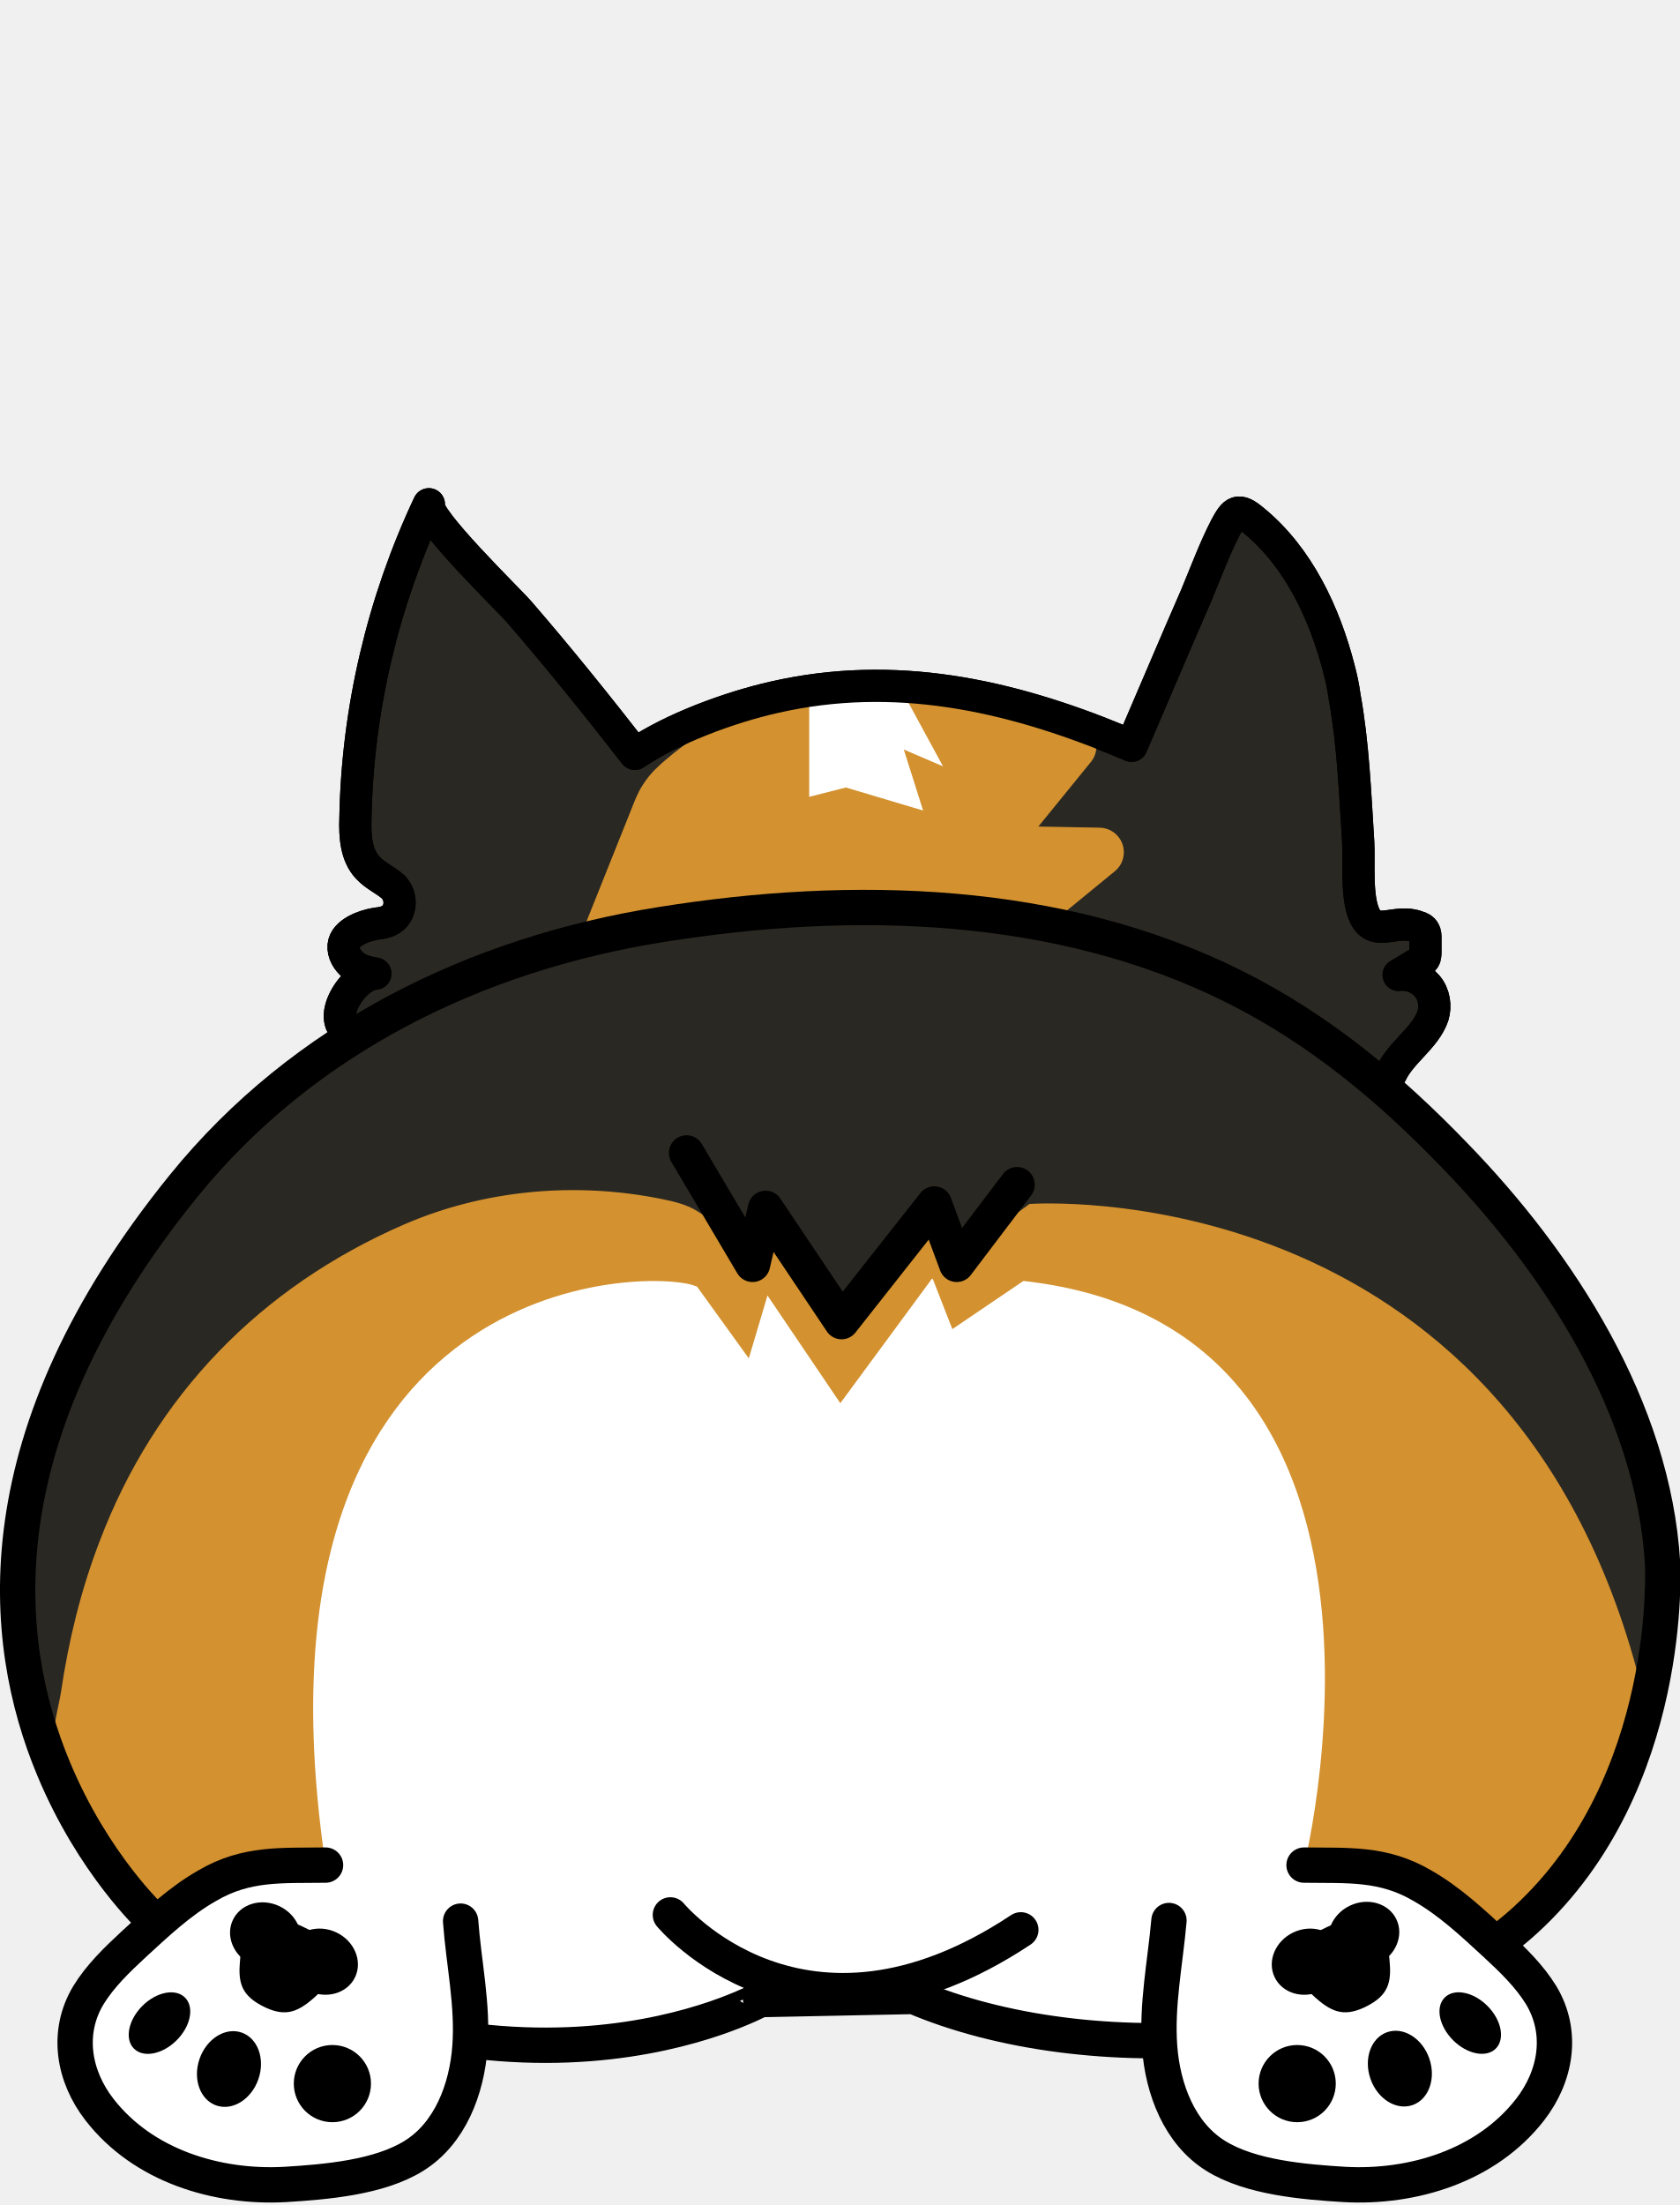
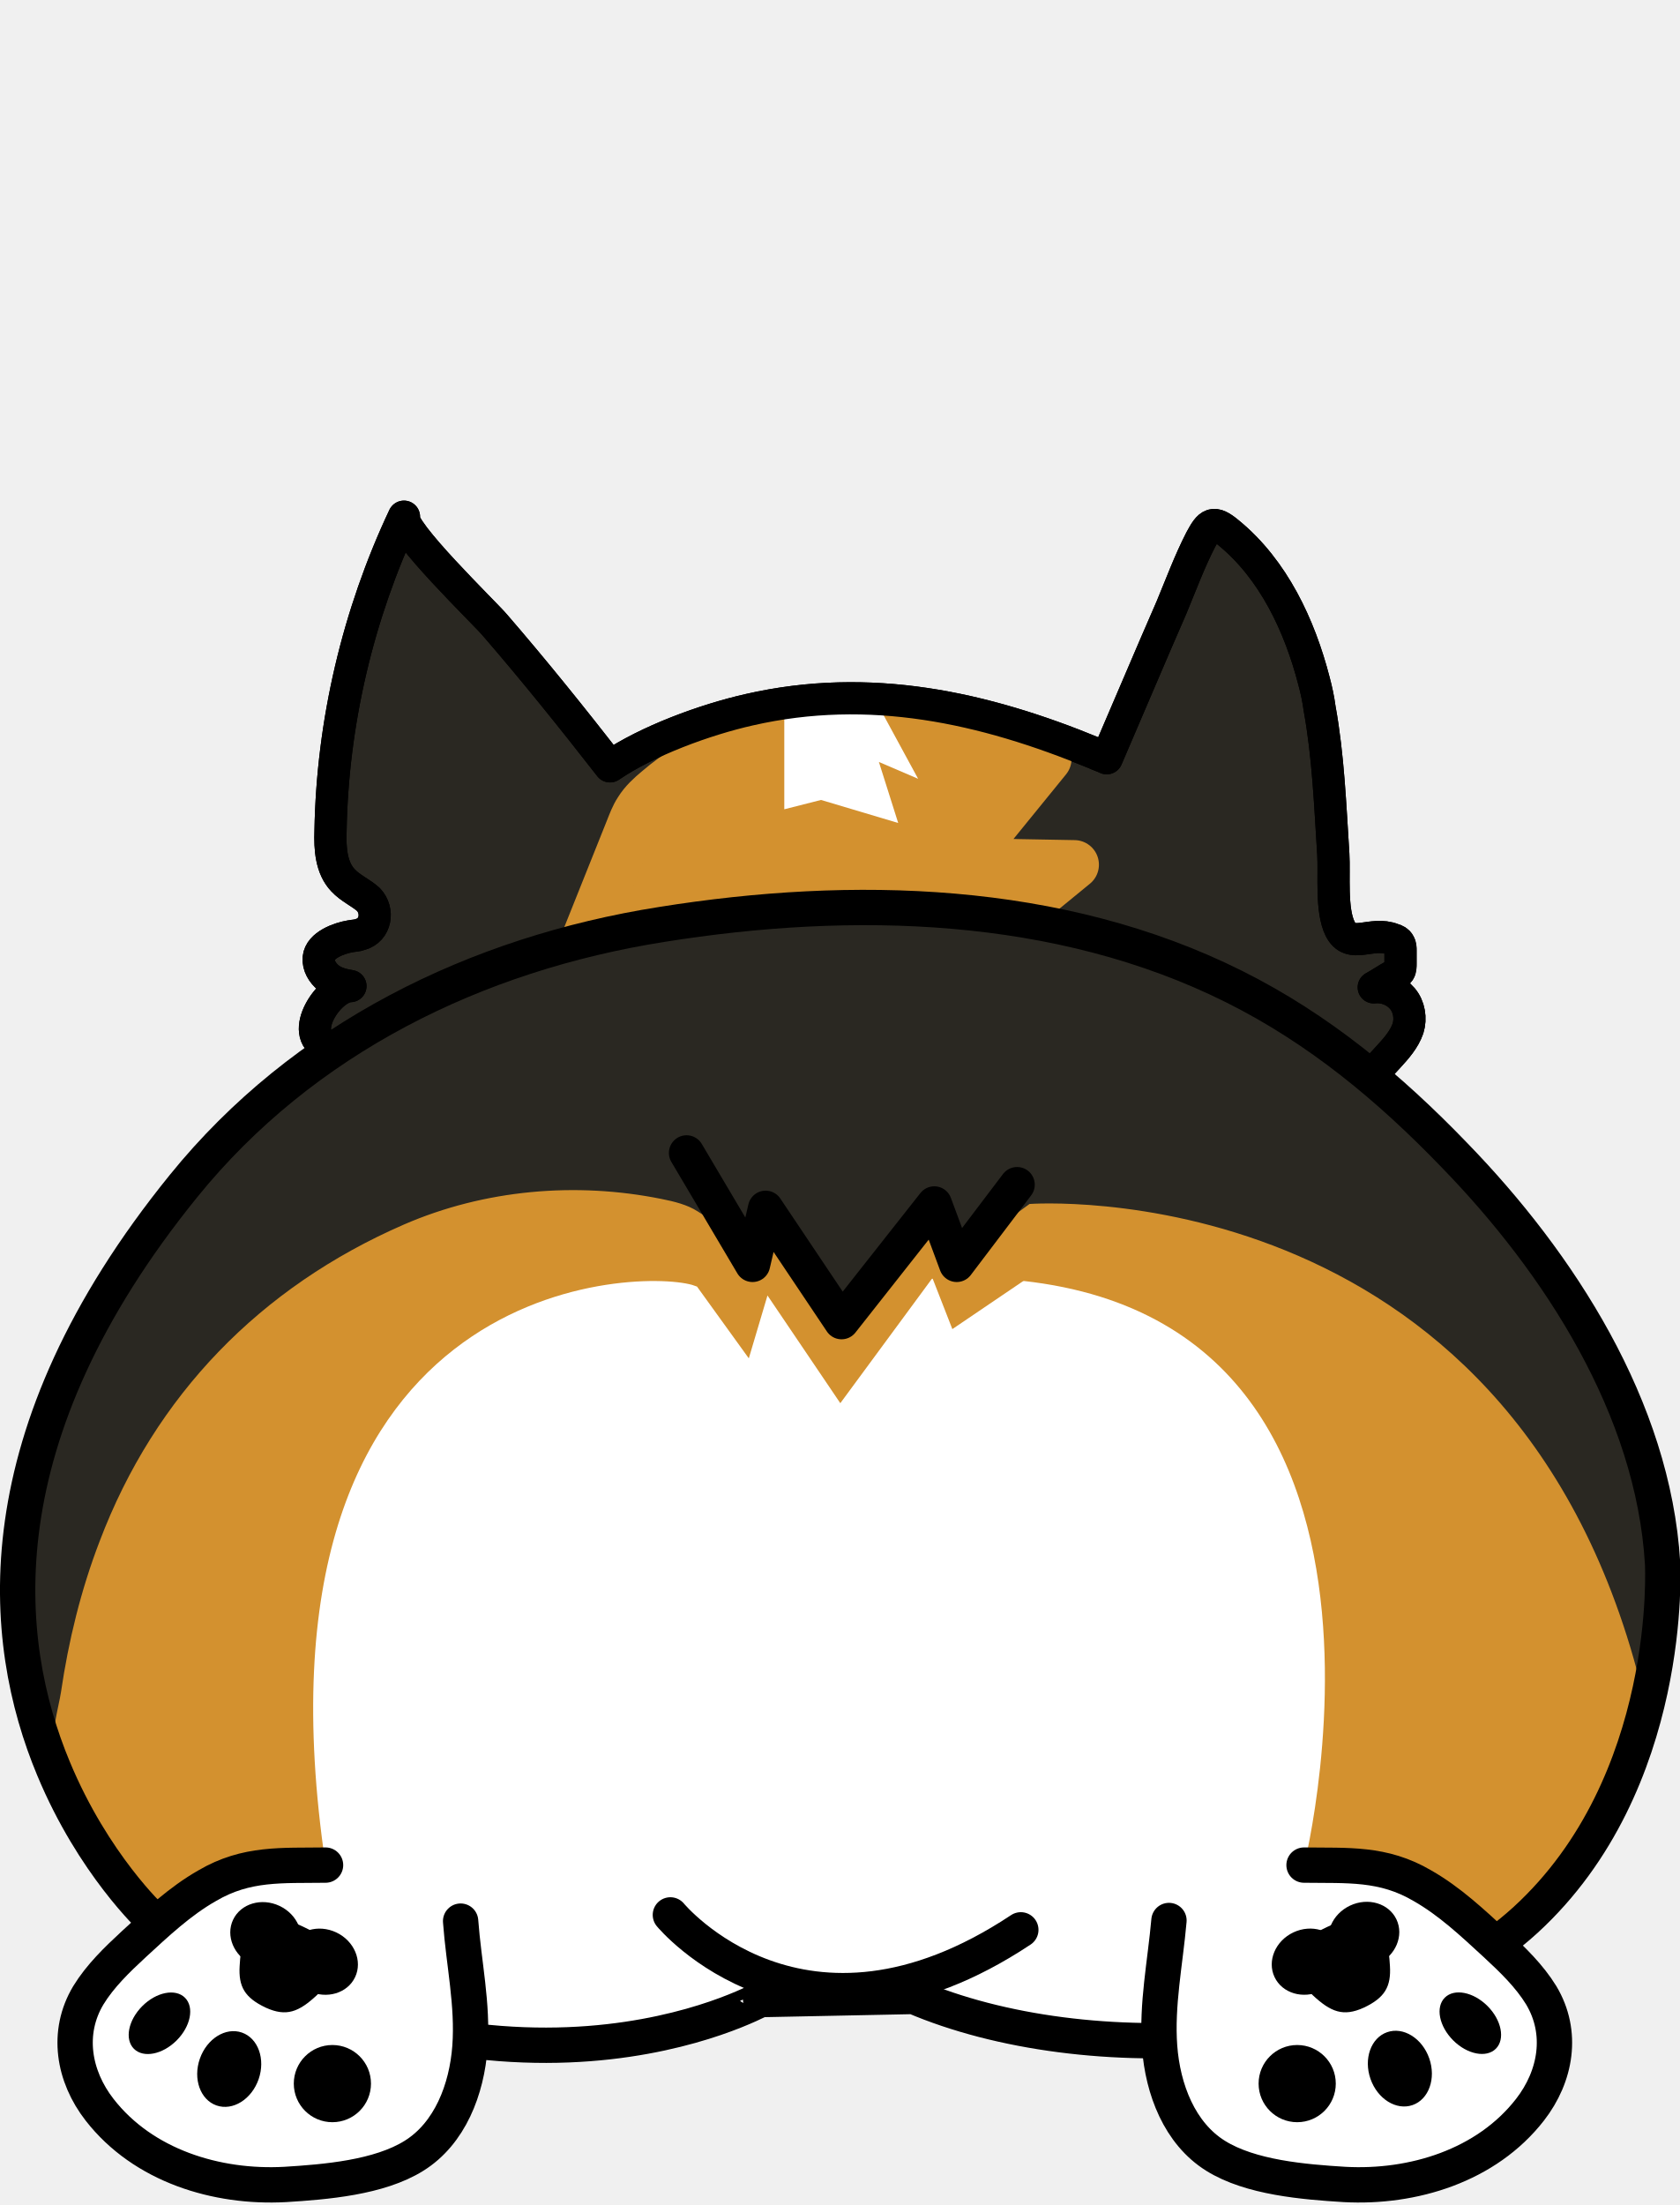
<svg xmlns="http://www.w3.org/2000/svg" version="1.1" id="Layer_1" x="0px" y="0px" viewBox="0 0 269.9 354.2" style="enable-background:new 0 0 269.9 354.2;" xml:space="preserve">
  <style type="text/css">
	.st0{fill:#2A2822;stroke:#000000;stroke-width:5.173;stroke-linecap:round;stroke-linejoin:round;stroke-miterlimit:10;}
	.st1{fill:#D3912F;stroke:#D3912F;stroke-width:7.897;stroke-linecap:round;stroke-linejoin:round;stroke-miterlimit:10;}
	.st2{fill:#FFFFFF;}
	.st3{fill:none;stroke:#000000;stroke-width:5.173;stroke-linecap:round;stroke-linejoin:round;stroke-miterlimit:10;}
	.st4{fill:#D3912F;}
	.st5{fill:#2A2822;}
	.st6{fill:none;stroke:#000000;stroke-width:5.676;stroke-linecap:round;stroke-linejoin:round;stroke-miterlimit:10;}
	.st7{fill:none;stroke:#000000;stroke-width:5.676;stroke-linecap:round;stroke-miterlimit:10;}
	.st8{fill:#FFFFFF;stroke:#000000;stroke-width:5.676;stroke-linecap:round;stroke-miterlimit:10;}
</style>
+   <path class="st0" d="M60,174.1c-1,1.1-3,0.3-3.5-1.1c-0.7-1.7,1.4-5.5-1.7-5c-0.8,0.1-1.6,0.2-2.4-0.1c-4.5-1.8,0.4-9.4,3.9-9.5  c-1.2-0.2-2.5-0.5-3.5-1.3s-1.7-2-1.6-3.2c0.2-2.1,3.3-3.2,5.1-3.5c0.5-0.1,1.1-0.1,1.6-0.3c2.5-0.7,3-3.8,1.3-5.6  c-1.2-1.1-2.9-1.8-4.1-3.1c-1.9-2-2.1-5.1-2-7.9c0.3-17.4,4.4-34.8,11.8-50.5c-1,2,13.1,15.6,14.6,17.4c6.4,7.4,12.5,15,18.5,22.7  c6-4.1,15.3-7.5,22.4-9.1c19.3-4.4,37.6-0.4,55.5,7c0.6,0.3,1.3,0.5,1.9,0.8c3.5-8.1,6.9-16.2,10.4-24.2c1.5-3.6,2.9-7.4,4.7-10.9  c1.4-2.6,2-3.2,4.5-1.1c7.2,5.9,11.4,14.9,13.7,23.8c0.4,1.5,0.7,2.9,0.9,4.4c1.4,7.7,1.7,15.6,2.2,23.4c0.2,3.3-0.4,9,1.1,12  c1.7,3.4,5,0.3,8.5,1.7c0.4,0.1,0.8,0.3,1,0.7c0.2,0.3,0.2,0.7,0.2,1.1c0,0.7,0,1.4,0,2.1c0,0.4,0,0.9-0.2,1.2s-0.5,0.5-0.9,0.7  c-1.1,0.6-2.1,1.3-3.2,1.9c1.7-0.2,3.5,0.5,4.6,1.8s1.4,3.2,0.9,4.8c-1.2,3.5-5.1,5.8-6.7,9.2" />
+   <path class="st1" d="M154.4,153.8c6.1-5,12.1-9.9,18.2-14.9c-6-0.1-12-0.2-17.9-0.4c4.5-5.5,9-11.1,13.5-16.6  c-0.6,0.7-10.3-1.6-11.5-1.7c-4.4-0.7-8.8-1.3-13.2-2c-5.3-0.8-10.4-2-15.7-1.2c-8.1,1.1-15.9,4.6-22.1,9.9c-1.2,1-2.3,2-3.1,3.3  c-0.6,0.9-1,2-1.4,3c-2.5,6.3-5.1,12.7-7.6,19" />
+   <polyline class="st2" points="141.2,113.5 147.5,125.1 141.2,122.4 144.3,132.2 131.9,128.5 126,130 126,113.5 " />
+   <path class="st3" d="M60,174.1c-1,1.1-3,0.3-3.5-1.1c-0.7-1.7,1.4-5.5-1.7-5c-0.8,0.1-1.6,0.2-2.4-0.1c-4.5-1.8,0.4-9.4,3.9-9.5  c-1.2-0.2-2.5-0.5-3.5-1.3s-1.7-2-1.6-3.2c0.2-2.1,3.3-3.2,5.1-3.5c0.5-0.1,1.1-0.1,1.6-0.3c2.5-0.7,3-3.8,1.3-5.6  c-1.2-1.1-2.9-1.8-4.1-3.1c-1.9-2-2.1-5.1-2-7.9c0.3-17.4,4.4-34.8,11.8-50.5c-1,2,13.1,15.6,14.6,17.4c6.4,7.4,12.5,15,18.5,22.7  c6-4.1,15.3-7.5,22.4-9.1c19.3-4.4,37.6-0.4,55.5,7c0.6,0.3,1.3,0.5,1.9,0.8c3.5-8.1,6.9-16.2,10.4-24.2c1.5-3.6,2.9-7.4,4.7-10.9  c1.4-2.6,2-3.2,4.5-1.1c7.2,5.9,11.4,14.9,13.7,23.8c0.4,1.5,0.7,2.9,0.9,4.4c1.4,7.7,1.7,15.6,2.2,23.4c0.2,3.3-0.4,9,1.1,12  c1.7,3.4,5,0.3,8.5,1.7c0.4,0.1,0.8,0.3,1,0.7c0.2,0.3,0.2,0.7,0.2,1.1c0,0.7,0,1.4,0,2.1c0,0.4,0,0.9-0.2,1.2s-0.5,0.5-0.9,0.7  c-1.1,0.6-2.1,1.3-3.2,1.9c1.7-0.2,3.5,0.5,4.6,1.8s1.4,3.2,0.9,4.8c-1.2,3.5-5.1,5.8-6.7,9.2" />
+   <path class="st2" d="M24.4,308.2c0,0-9.4-8.7-15.8-24.1C0,263.5-3.1,230.7,29.5,190.5c56.8-70.1,161.3-36.9,161.3-36.9  s68.1,31.2,76.3,97.3c0,0,2,35.3-22,57.3c-24.1,22-70.7,24.1-98.3,12.3l-24.6,0.5C122.2,321,81.2,344.6,24.4,308.2z" />
  <g>
-     <path class="st0" d="M64,172.1c-1,1.1-3,0.3-3.5-1.1c-0.7-1.7,1.4-5.5-1.7-5c-0.8,0.1-1.6,0.2-2.4-0.1c-4.5-1.8,0.4-9.4,3.9-9.5   c-1.2-0.2-2.5-0.5-3.5-1.3s-1.7-2-1.6-3.2c0.2-2.1,3.3-3.2,5.1-3.5c0.5-0.1,1.1-0.1,1.6-0.3c2.5-0.7,3-3.8,1.3-5.6   c-1.2-1.1-2.9-1.8-4.1-3.1c-1.9-2-2.1-5.1-2-7.9c0.3-17.4,4.4-34.8,11.8-50.5c-1,2,13.1,15.6,14.6,17.4c6.4,7.4,12.5,15,18.5,22.7   c6-4.1,15.3-7.5,22.4-9.1c19.3-4.4,37.6-0.4,55.5,7c0.6,0.3,1.3,0.5,1.9,0.8c3.5-8.1,6.9-16.2,10.4-24.2c1.5-3.6,2.9-7.4,4.7-10.9   c1.4-2.6,2-3.2,4.5-1.1c7.2,5.9,11.4,14.9,13.7,23.8c0.4,1.5,0.7,2.9,0.9,4.4c1.4,7.7,1.7,15.6,2.2,23.4c0.2,3.3-0.4,9,1.1,12   c1.7,3.4,5,0.3,8.5,1.7c0.4,0.1,0.8,0.3,1,0.7c0.2,0.3,0.2,0.7,0.2,1.1c0,0.7,0,1.4,0,2.1c0,0.4,0,0.9-0.2,1.2s-0.5,0.5-0.9,0.7   c-1.1,0.6-2.1,1.3-3.2,1.9c1.7-0.2,3.5,0.5,4.6,1.8s1.4,3.2,0.9,4.8c-1.2,3.5-5.1,5.8-6.7,9.2" />
-     <path class="st1" d="M158.4,151.8c6.1-5,12.1-9.9,18.2-14.9c-6-0.1-12-0.2-17.9-0.4c4.5-5.5,9-11.1,13.5-16.6   c-0.6,0.7-10.3-1.6-11.5-1.7c-4.4-0.7-8.8-1.3-13.2-2c-5.3-0.8-10.4-2-15.7-1.2c-8.1,1.1-15.9,4.6-22.1,9.9c-1.2,1-2.3,2-3.1,3.3   c-0.6,0.9-1,2-1.4,3c-2.5,6.3-5.1,12.7-7.6,19" />
-     <polyline class="st2" points="145.2,111.5 151.5,123.1 145.2,120.4 148.3,130.2 135.9,126.5 130,128 130,111.5  " />
-     <path class="st3" d="M64,172.1c-1,1.1-3,0.3-3.5-1.1c-0.7-1.7,1.4-5.5-1.7-5c-0.8,0.1-1.6,0.2-2.4-0.1c-4.5-1.8,0.4-9.4,3.9-9.5   c-1.2-0.2-2.5-0.5-3.5-1.3s-1.7-2-1.6-3.2c0.2-2.1,3.3-3.2,5.1-3.5c0.5-0.1,1.1-0.1,1.6-0.3c2.5-0.7,3-3.8,1.3-5.6   c-1.2-1.1-2.9-1.8-4.1-3.1c-1.9-2-2.1-5.1-2-7.9c0.3-17.4,4.4-34.8,11.8-50.5c-1,2,13.1,15.6,14.6,17.4c6.4,7.4,12.5,15,18.5,22.7   c6-4.1,15.3-7.5,22.4-9.1c19.3-4.4,37.6-0.4,55.5,7c0.6,0.3,1.3,0.5,1.9,0.8c3.5-8.1,6.9-16.2,10.4-24.2c1.5-3.6,2.9-7.4,4.7-10.9   c1.4-2.6,2-3.2,4.5-1.1c7.2,5.9,11.4,14.9,13.7,23.8c0.4,1.5,0.7,2.9,0.9,4.4c1.4,7.7,1.7,15.6,2.2,23.4c0.2,3.3-0.4,9,1.1,12   c1.7,3.4,5,0.3,8.5,1.7c0.4,0.1,0.8,0.3,1,0.7c0.2,0.3,0.2,0.7,0.2,1.1c0,0.7,0,1.4,0,2.1c0,0.4,0,0.9-0.2,1.2s-0.5,0.5-0.9,0.7   c-1.1,0.6-2.1,1.3-3.2,1.9c1.7-0.2,3.5,0.5,4.6,1.8s1.4,3.2,0.9,4.8c-1.2,3.5-5.1,5.8-6.7,9.2" />
-     <path class="st2" d="M24.4,308.2c0,0-9.4-8.7-15.8-24.1C0,263.5-3.1,230.7,29.5,190.5c56.8-70.1,161.3-36.9,161.3-36.9   s68.1,31.2,76.3,97.3c0,0,2,35.3-22,57.3c-24.1,22-70.7,24.1-98.3,12.3l-24.6,0.5C122.2,321,81.2,344.6,24.4,308.2z" />
+     <path class="st4" d="M112.4,206.8c0,0-0.4-0.1-1.2-0.4c-9.6-2.7-72.8-0.7-58.9,93.1l-27.9,8.6l-15.8-24l0.8-39.7l38.1-62.8   l103.7-2.7l82.4,12.8l27.7,65l4.2,12.7l-4.2,14.4l-21,28.6l-11.8-9.4l-19-3.3c0,0,25.5-101.9-64.1-94" />
+     <polyline class="st4" points="112,206.7 120.3,218.2 123.3,208.1 135,225.4 149.8,205.3 153,213.5 165.1,205.3 172,197.4    114.9,197.4  " />
+   </g>
+   <path class="st5" d="M8.9,281.8c-1.1-2,0.6-7.9,0.9-10c1.2-8.2,3.2-16.4,6.2-24.2c8.9-23.5,25.9-40.9,48.9-50.9  c12.9-5.6,27.6-6.9,41.4-4.1c2,0.4,4.1,0.9,5.8,2c3.7,2.2,5.9,6.2,7.9,10.1c0.8-3.8,1.5-7.5,2.3-11.3c-0.7,2.6,10.6,15,12.6,17.7  l15.2-18.8l3.5,9.7l11.8-8.6c0,0,77-5.7,98.1,76.9c0,0,18.9-60.3-59.7-108.6c-26.7-16.4-50.9-16.2-72.5-16  c-58.2,0.4-95.7,38.4-95.7,38.4S-15.3,234.9,8.9,281.8z" />
+   <path class="st6" d="M24.4,308.2c0,0-9.4-8.7-15.8-24.1C0,263.5-3.1,230.7,29.5,190.5c19.2-23.7,47-37.3,76.8-42  c30.6-4.9,63.8-4.1,92,10c13.6,6.8,24.9,16.2,35.4,27.1c16.8,17.3,31.9,40.6,33.4,65.5c0,0,2,35.3-22,57.3  c-24.1,22-70.7,24.1-98.3,12.3l-24.6,0.5C122.2,321,81.2,344.6,24.4,308.2z" />
+   <path class="st7" d="M107.7,307.6c0,0,21.2,25.7,56.3,2.4" />
+   <g>
+     <path class="st8" d="M52.3,299.6c-7,0.1-12.7-0.4-19,3.3c-4.4,2.5-8.1,6-11.8,9.4c-2.7,2.5-5.4,5.1-7.3,8.2c-3.6,6-2.4,13,1.8,18.4   c7,9,18.8,12.6,29.8,12c6.5-0.4,15.1-1.1,20.7-4.6c5.8-3.6,8.5-10.7,9-17.5s-1-13.4-1.5-20.2" />
+     <circle cx="53.4" cy="334.7" r="6.2" />
+     <ellipse transform="matrix(0.3296 -0.9441 0.9441 0.3296 -289.1228 257.5394)" cx="36.8" cy="332.4" rx="6.2" ry="5" />
+     <ellipse transform="matrix(0.7071 -0.7071 0.7071 0.7071 -222.2917 113.3022)" cx="25.6" cy="325" rx="5.8" ry="3.9" />
    <g>
-       <path class="st4" d="M112.4,206.8c0,0-0.4-0.1-1.2-0.4c-9.6-2.7-72.8-0.7-58.9,93.1l-27.9,8.6l-15.8-24l0.8-39.7l38.1-62.8    l103.7-2.7l82.4,12.8l27.7,65l4.2,12.7l-4.2,14.4l-21,28.6l-11.8-9.4l-19-3.3c0,0,25.5-101.9-64.1-94" />
-       <polyline class="st4" points="112,206.7 120.3,218.2 123.3,208.1 135,225.4 149.8,205.3 153,213.5 165.1,205.3 172,197.4     114.9,197.4   " />
+       <ellipse transform="matrix(0.4272 -0.9042 0.9042 0.4272 -255.2369 227.3447)" cx="51.8" cy="315.1" rx="5.2" ry="5.8" />
+       <ellipse transform="matrix(0.4272 -0.9042 0.9042 0.4272 -256.6676 216.6508)" cx="42.7" cy="310.9" rx="5.2" ry="5.8" />
+       <path d="M38.5,315.8c0.2-3,0.2-6.9,8.7-2.9c6,2.8,5.9,5.5,3.7,7.6c-2.9,2.7-4.9,3.5-8.2,2C39.3,320.9,38.3,319.1,38.5,315.8z" />
+       <ellipse transform="matrix(0.4272 -0.9042 0.9042 0.4272 -254.4088 221.5891)" cx="47.7" cy="311.6" rx="2.3" ry="8.9" />
    </g>
-     <path class="st5" d="M8.9,281.8c-1.1-2,0.6-7.9,0.9-10c1.2-8.2,3.2-16.4,6.2-24.2c8.9-23.5,25.9-40.9,48.9-50.9   c12.9-5.6,27.6-6.9,41.4-4.1c2,0.4,4.1,0.9,5.8,2c3.7,2.2,5.9,6.2,7.9,10.1c0.8-3.8,1.5-7.5,2.3-11.3c-0.7,2.6,10.6,15,12.6,17.7   l15.2-18.8l3.5,9.7l11.8-8.6c0,0,77-5.7,98.1,76.9c0,0,18.9-60.3-59.7-108.6c-26.7-16.4-50.9-16.2-72.5-16   c-58.2,0.4-95.7,38.4-95.7,38.4S-15.3,234.9,8.9,281.8z" />
-     <path class="st6" d="M24.4,308.2c0,0-9.4-8.7-15.8-24.1C0,263.5-3.1,230.7,29.5,190.5c19.2-23.7,47-37.3,76.8-42   c30.6-4.9,63.8-4.1,92,10c13.6,6.8,24.9,16.2,35.4,27.1c16.8,17.3,31.9,40.6,33.4,65.5c0,0,2,35.3-22,57.3   c-24.1,22-70.7,24.1-98.3,12.3l-24.6,0.5C122.2,321,81.2,344.6,24.4,308.2z" />
-     <path class="st7" d="M107.7,307.6c0,0,21.2,25.7,56.3,2.4" />
+   </g>
+   <g>
+     <path class="st8" d="M209.5,299.6c7,0.1,12.7-0.4,19,3.3c4.4,2.5,8.1,6,11.8,9.4c2.7,2.5,5.4,5.1,7.3,8.2c3.6,6,2.4,13-1.8,18.4   c-7,9-18.8,12.6-29.8,12c-6.5-0.4-15.1-1.1-20.7-4.6c-5.8-3.6-8.5-10.7-9-17.5s0.9-13.5,1.5-20.3" />
+     <circle cx="208.4" cy="334.7" r="6.2" />
+     <ellipse transform="matrix(0.9441 -0.3296 0.3296 0.9441 -96.9587 92.6962)" cx="224.9" cy="332.3" rx="5" ry="6.2" />
+     <ellipse transform="matrix(0.7071 -0.7071 0.7071 0.7071 -160.609 262.2034)" cx="236.2" cy="325" rx="3.9" ry="5.8" />
    <g>
-       <path class="st8" d="M52.3,299.6c-7,0.1-12.7-0.4-19,3.3c-4.4,2.5-8.1,6-11.8,9.4c-2.7,2.5-5.4,5.1-7.3,8.2    c-3.6,6-2.4,13,1.8,18.4c7,9,18.8,12.6,29.8,12c6.5-0.4,15.1-1.1,20.7-4.6c5.8-3.6,8.5-10.7,9-17.5s-1-13.4-1.5-20.2" />
-       <circle cx="53.4" cy="334.7" r="6.2" />
-       <ellipse transform="matrix(0.3296 -0.9441 0.9441 0.3296 -289.0681 257.573)" cx="36.8" cy="332.3" rx="6.2" ry="5" />
-       <ellipse transform="matrix(0.7071 -0.7071 0.7071 0.7071 -222.2873 113.2752)" cx="25.6" cy="325" rx="5.8" ry="3.9" />
-       <g>
-         <ellipse transform="matrix(0.4272 -0.9042 0.9042 0.4272 -255.2342 227.3391)" cx="51.8" cy="315.1" rx="5.2" ry="5.8" />
-         <ellipse transform="matrix(0.4272 -0.9042 0.9042 0.4272 -256.6616 216.5969)" cx="42.6" cy="310.9" rx="5.2" ry="5.8" />
-         <path d="M38.5,315.8c0.2-3,0.2-6.9,8.7-2.9c6,2.8,5.9,5.5,3.7,7.6c-2.9,2.7-4.9,3.5-8.2,2C39.3,320.9,38.3,319.1,38.5,315.8z" />
-         <ellipse transform="matrix(0.4272 -0.9042 0.9042 0.4272 -254.4464 221.5957)" cx="47.7" cy="311.6" rx="2.3" ry="8.9" />
-       </g>
+       <ellipse transform="matrix(0.9042 -0.4272 0.4272 0.9042 -114.4853 119.912)" cx="210" cy="315.1" rx="5.8" ry="5.2" />
+       <ellipse transform="matrix(0.9042 -0.4272 0.4272 0.9042 -111.7756 123.385)" cx="219.1" cy="310.8" rx="5.8" ry="5.2" />
+       <path d="M223.3,315.8c-0.2-3-0.2-6.9-8.7-2.9c-6,2.8-5.9,5.5-3.7,7.6c2.9,2.7,4.9,3.5,8.2,2C222.5,320.9,223.5,319.1,223.3,315.8z    " />
+       <ellipse transform="matrix(0.9042 -0.4272 0.4272 0.9042 -112.5886 121.3691)" cx="214.2" cy="311.6" rx="8.9" ry="2.3" />
    </g>
-     <g>
-       <path class="st8" d="M209.5,299.6c7,0.1,12.7-0.4,19,3.3c4.4,2.5,8.1,6,11.8,9.4c2.7,2.5,5.4,5.1,7.3,8.2c3.6,6,2.4,13-1.8,18.4    c-7,9-18.8,12.6-29.8,12c-6.5-0.4-15.1-1.1-20.7-4.6c-5.8-3.6-8.5-10.7-9-17.5s0.9-13.5,1.5-20.3" />
-       <circle cx="208.4" cy="334.7" r="6.2" />
-       <ellipse transform="matrix(0.9441 -0.3296 0.3296 0.9441 -96.9584 92.6967)" cx="224.9" cy="332.3" rx="5" ry="6.2" />
-       <ellipse transform="matrix(0.7071 -0.7071 0.7071 0.7071 -160.6215 262.1835)" cx="236.2" cy="325" rx="3.9" ry="5.8" />
-       <g>
-         <ellipse transform="matrix(0.9042 -0.4272 0.4272 0.9042 -114.4823 119.9129)" cx="210" cy="315.1" rx="5.8" ry="5.2" />
-         <ellipse transform="matrix(0.9042 -0.4272 0.4272 0.9042 -111.7781 123.3858)" cx="219.1" cy="310.8" rx="5.8" ry="5.2" />
-         <path d="M223.3,315.8c-0.2-3-0.2-6.9-8.7-2.9c-6,2.8-5.9,5.5-3.7,7.6c2.9,2.7,4.9,3.5,8.2,2C222.5,320.9,223.5,319.1,223.3,315.8     z" />
-         <ellipse transform="matrix(0.9042 -0.4272 0.4272 0.9042 -112.5889 121.3732)" cx="214.2" cy="311.6" rx="8.9" ry="2.3" />
-       </g>
-     </g>
-     <path class="st4" d="M94.9,194.9" />
-     <polyline class="st6" points="110.3,185.2 120.9,203.1 123,194.1 135.2,212.3 150.1,193.4 153.7,203.1 163.4,190.3  " />
  </g>
+   <path class="st4" d="M94.9,194.9" />
+   <polyline class="st6" points="110.3,185.2 120.9,203.1 123,194.1 135.2,212.3 150.1,193.4 153.7,203.1 163.4,190.3 " />
</svg>
